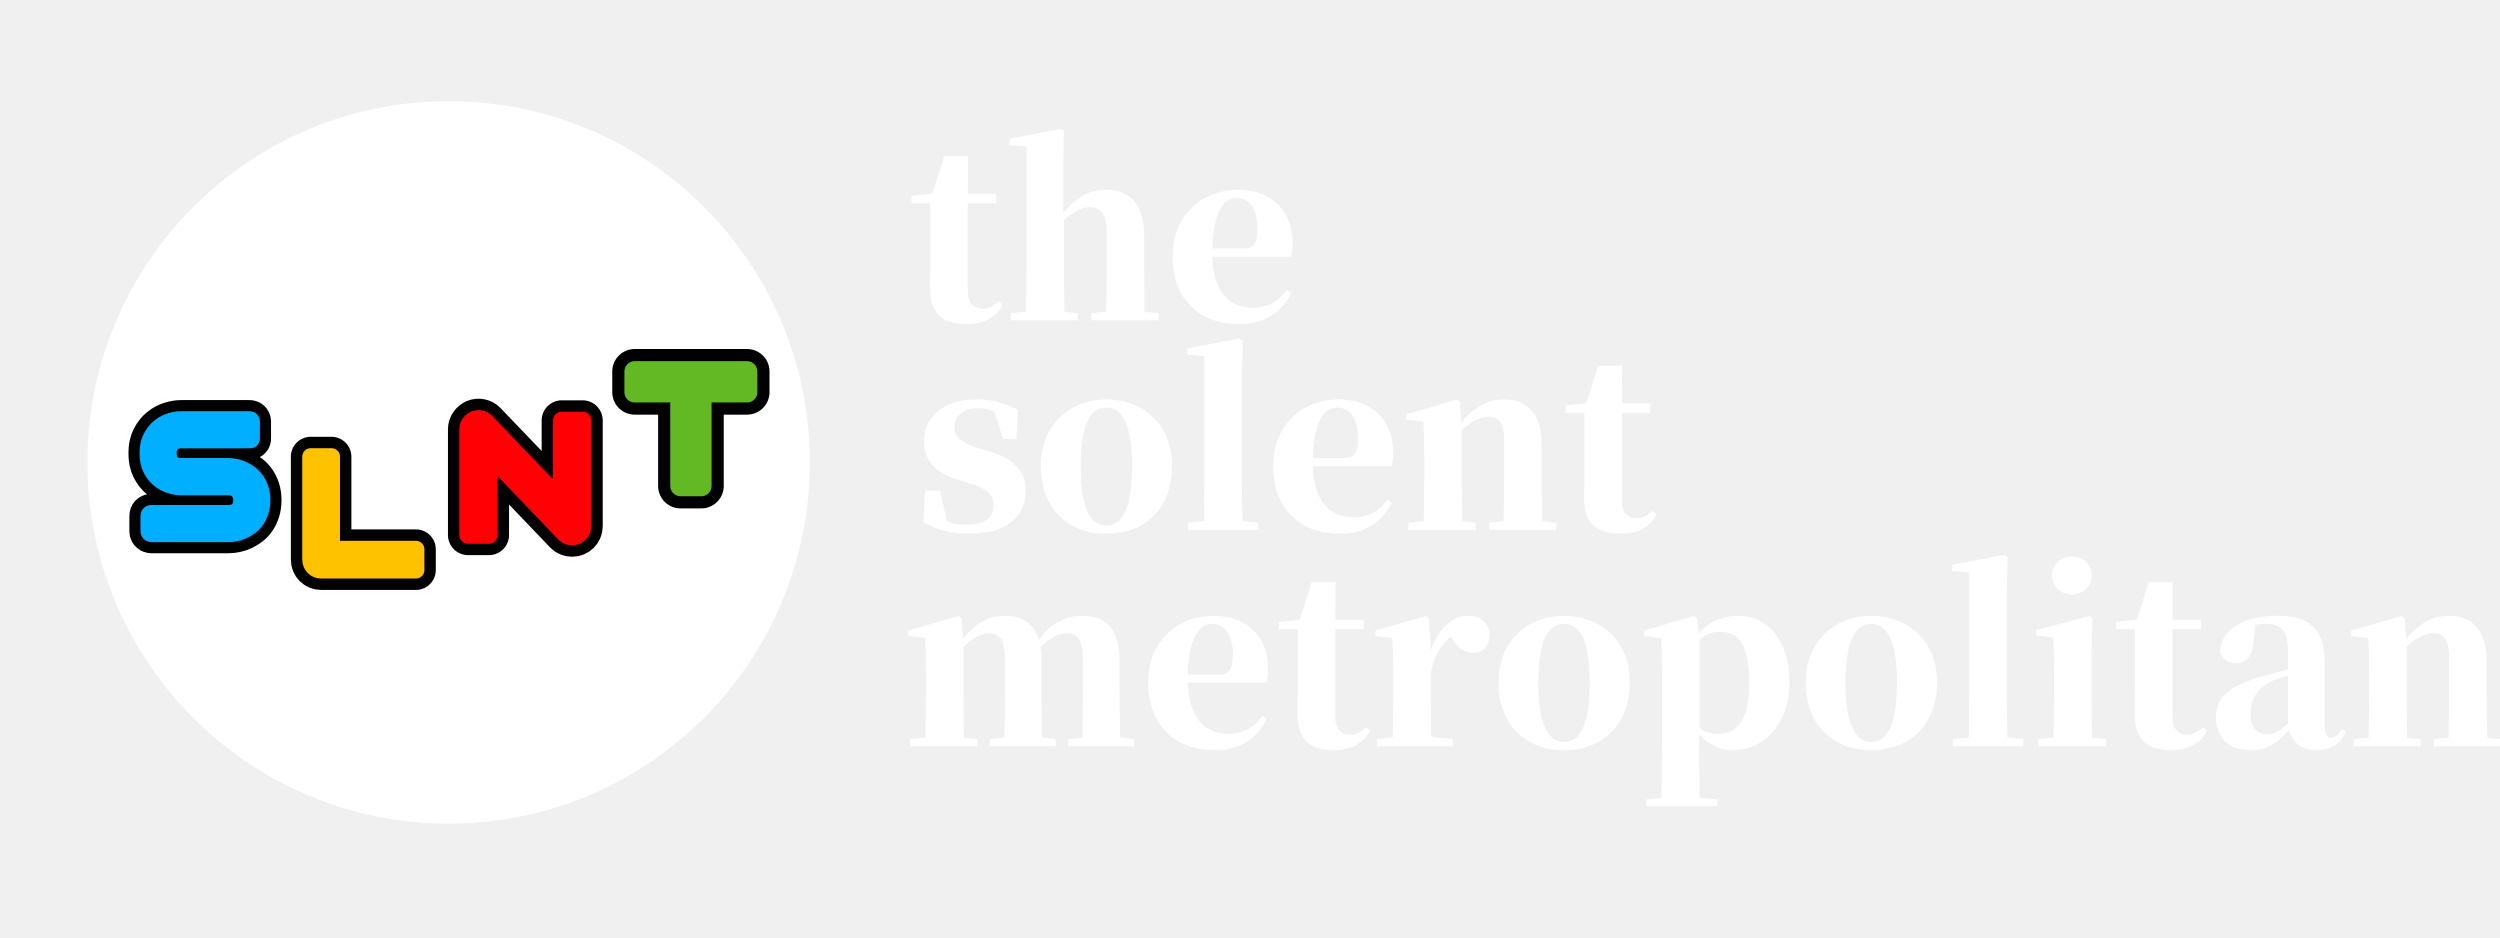
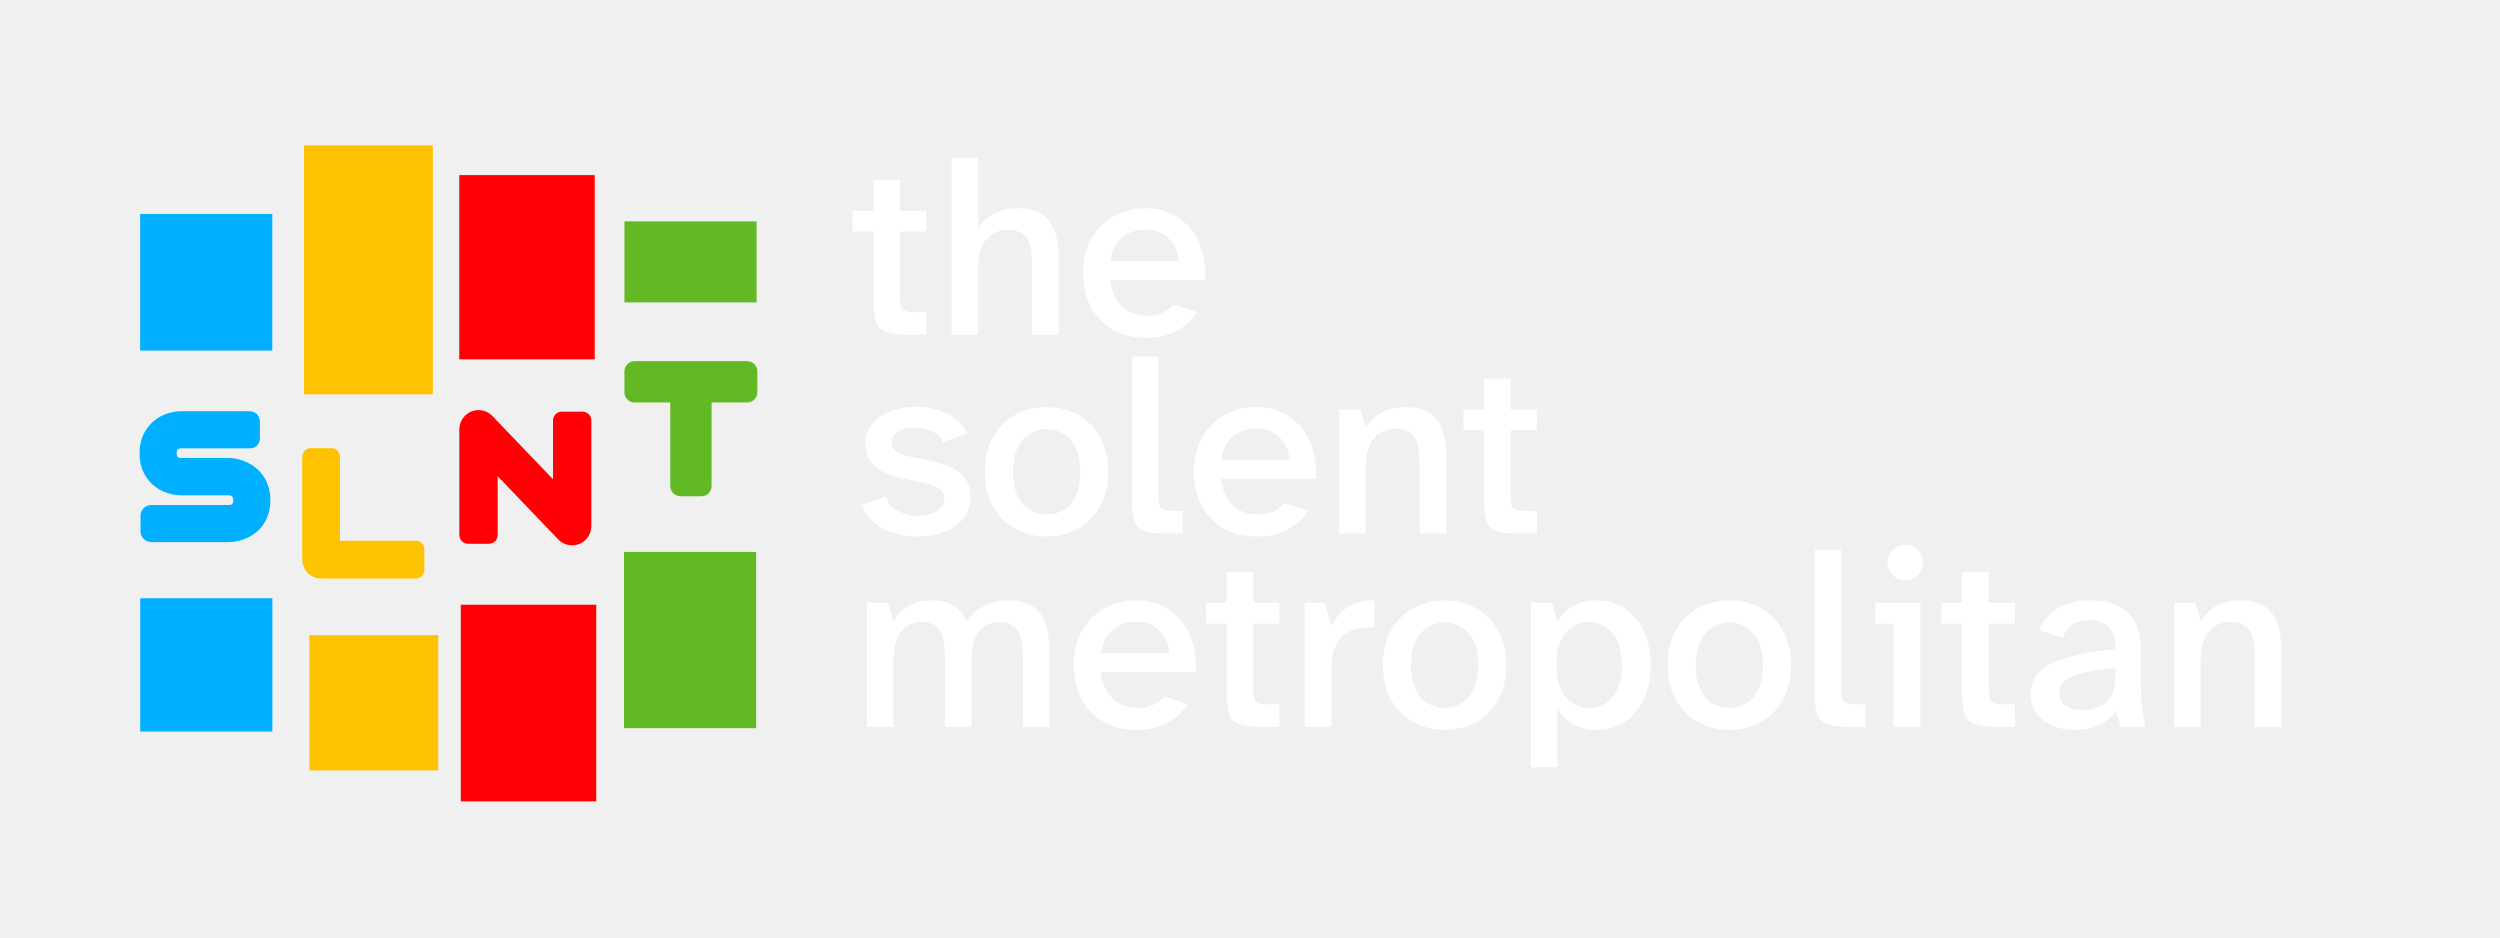
<svg xmlns="http://www.w3.org/2000/svg" width="1920" height="720" viewBox="0 0 1920 720" version="1.1" xml:space="preserve" style="clip-rule:evenodd;fill-rule:evenodd;stroke-linejoin:bevel;stroke-miterlimit:2" id="svg5">
+   <path style="font-weight:500;font-size:192px;font-family:'Atkinson Hyperlegible Next';-inkscape-font-specification:'Atkinson Hyperlegible Next Medium';fill:#ffffff;stroke:#ffffff;stroke-width:0" d="m 696.25,257.085 q -9.792,0 -15.36,-1.92 -5.568,-1.92 -7.872,-7.296 -2.112,-5.376 -2.112,-15.552 v -54.528 h -15.936 v -15.936 h 15.936 v -23.808 h 20.352 v 23.808 h 20.16 v 15.936 h -20.16 v 50.112 q 0,7.68 2.112,9.792 2.112,2.112 8.64,2.112 h 9.408 v 17.28 z m 34.56,0 v -135.936 h 20.352 v 54.528 q 2.496,-4.224 6.528,-7.68 4.224,-3.648 9.984,-5.76 5.952,-2.304 13.824,-2.304 11.712,0 18.624,4.608 6.912,4.608 9.984,13.056 3.072,8.448 3.072,19.968 v 59.52 h -20.544 v -53.952 q 0,-7.104 -1.152,-13.056 -1.152,-6.144 -5.184,-9.792 -3.84,-3.648 -12.48,-3.648 -10.752,0 -16.704,7.68 -5.952,7.488 -5.952,22.08 v 50.688 z m 149.568,2.304 q -15.168,0 -26.112,-6.336 -10.752,-6.528 -16.704,-17.664 -5.76,-11.328 -5.76,-25.92 0,-15.168 6.336,-26.304 6.528,-11.136 17.28,-17.088 10.944,-6.144 24.384,-6.144 11.328,0 20.16,4.416 9.024,4.416 14.976,12.096 5.952,7.68 8.64,17.664 2.688,9.792 1.92,20.928 h -72.96 q 0.96,7.872 3.84,13.248 2.88,5.376 6.72,8.448 4.032,3.072 8.448,4.416 4.608,1.344 8.64,1.344 7.488,0 12.672,-2.304 5.376,-2.496 8.448,-6.336 l 18.048,5.76 q -5.76,9.216 -15.936,14.592 -10.176,5.184 -23.04,5.184 z m -27.648,-58.944 h 52.416 q -0.192,-6.528 -3.456,-11.904 -3.072,-5.568 -8.64,-8.832 -5.568,-3.456 -13.056,-3.456 -5.952,0 -11.904,2.304 -5.76,2.304 -9.984,7.68 -4.032,5.184 -5.376,14.208 z" id="text9" aria-label="the" />
  <defs id="defs5">
    <rect x="4277.595" y="779.19" width="430.675" height="587.043" id="rect6" />
  </defs>
-   <circle style="fill:#ffffff;fill-opacity:1;stroke-width:0.861" id="path7" cx="344.54" cy="355.141" r="277.418" />
-   <g transform="matrix(0.4361668,0,0,0.4361668,53.83236,187.4347)" id="g2">
-     <path d="m 338.225,451.055 c 0,7.219 -0.914,13.711 -2.743,19.476 -1.828,5.766 -4.242,10.852 -7.242,15.258 -3,4.406 -6.515,8.156 -10.547,11.25 -4.031,3.094 -8.203,5.625 -12.515,7.594 -4.313,1.969 -8.696,3.422 -13.149,4.359 -4.453,0.938 -8.648,1.407 -12.586,1.407 H 142.945 c -1.206,0 -2.363,-0.48 -3.216,-1.333 -0.853,-0.853 -1.332,-2.01 -1.332,-3.216 0,-7.07 0,-20.61 0,-27.598 0,-1.171 0.465,-2.294 1.293,-3.123 0.828,-0.828 1.951,-1.293 3.122,-1.293 23.893,0 136.631,0 136.631,0 7.032,0 12.493,-2.062 16.383,-6.187 3.891,-4.125 5.836,-9.657 5.836,-16.594 0,-3.375 -0.515,-6.469 -1.547,-9.281 -1.031,-2.813 -2.508,-5.25 -4.429,-7.313 -1.922,-2.062 -4.266,-3.656 -7.032,-4.781 -2.765,-1.125 -5.836,-1.688 -9.211,-1.688 H 195.35 c -5.907,0 -12.282,-1.054 -19.125,-3.164 -6.844,-2.109 -13.196,-5.508 -19.055,-10.195 -5.859,-4.688 -10.734,-10.828 -14.625,-18.422 -3.891,-7.594 -5.836,-16.875 -5.836,-27.844 0,-10.968 1.945,-20.226 5.836,-27.773 3.891,-7.547 8.766,-13.688 14.625,-18.422 5.859,-4.734 12.211,-8.156 19.055,-10.266 6.843,-2.109 13.218,-3.164 19.125,-3.164 h 120.959 c 1.93,0 3.494,1.564 3.494,3.494 0,7.313 0,24.091 0,30.508 0,1.414 -1.147,2.561 -2.561,2.561 -17.76,0 -121.892,0 -121.892,0 -6.938,0 -12.352,2.109 -16.243,6.328 -3.89,4.219 -5.835,9.797 -5.835,16.734 0,7.032 1.945,12.586 5.835,16.664 3.891,4.079 9.305,6.118 16.243,6.118 h 84.375 c 3.937,0.093 8.109,0.632 12.515,1.617 4.407,0.984 8.789,2.508 13.149,4.57 4.359,2.063 8.508,4.664 12.445,7.805 3.938,3.14 7.43,6.914 10.477,11.32 3.046,4.406 5.461,9.469 7.242,15.188 1.781,5.718 2.672,12.187 2.672,19.406 z" style="fill:#00afff;fill-rule:nonzero;stroke:#000000;stroke-width:68px;stroke-linejoin:round" id="path1-outline" />
-     <path d="m 338.225,451.055 c 0,7.219 -0.914,13.711 -2.743,19.476 -1.828,5.766 -4.242,10.852 -7.242,15.258 -3,4.406 -6.515,8.156 -10.547,11.25 -4.031,3.094 -8.203,5.625 -12.515,7.594 -4.313,1.969 -8.696,3.422 -13.149,4.359 -4.453,0.938 -8.648,1.407 -12.586,1.407 H 142.945 c -1.206,0 -2.363,-0.48 -3.216,-1.333 -0.853,-0.853 -1.332,-2.01 -1.332,-3.216 0,-7.07 0,-20.61 0,-27.598 0,-1.171 0.465,-2.294 1.293,-3.123 0.828,-0.828 1.951,-1.293 3.122,-1.293 23.893,0 136.631,0 136.631,0 7.032,0 12.493,-2.062 16.383,-6.187 3.891,-4.125 5.836,-9.657 5.836,-16.594 0,-3.375 -0.515,-6.469 -1.547,-9.281 -1.031,-2.813 -2.508,-5.25 -4.429,-7.313 -1.922,-2.062 -4.266,-3.656 -7.032,-4.781 -2.765,-1.125 -5.836,-1.688 -9.211,-1.688 H 195.35 c -5.907,0 -12.282,-1.054 -19.125,-3.164 -6.844,-2.109 -13.196,-5.508 -19.055,-10.195 -5.859,-4.688 -10.734,-10.828 -14.625,-18.422 -3.891,-7.594 -5.836,-16.875 -5.836,-27.844 0,-10.968 1.945,-20.226 5.836,-27.773 3.891,-7.547 8.766,-13.688 14.625,-18.422 5.859,-4.734 12.211,-8.156 19.055,-10.266 6.843,-2.109 13.218,-3.164 19.125,-3.164 h 120.959 c 1.93,0 3.494,1.564 3.494,3.494 0,7.313 0,24.091 0,30.508 0,1.414 -1.147,2.561 -2.561,2.561 -17.76,0 -121.892,0 -121.892,0 -6.938,0 -12.352,2.109 -16.243,6.328 -3.89,4.219 -5.835,9.797 -5.835,16.734 0,7.032 1.945,12.586 5.835,16.664 3.891,4.079 9.305,6.118 16.243,6.118 h 84.375 c 3.937,0.093 8.109,0.632 12.515,1.617 4.407,0.984 8.789,2.508 13.149,4.57 4.359,2.063 8.508,4.664 12.445,7.805 3.938,3.14 7.43,6.914 10.477,11.32 3.046,4.406 5.461,9.469 7.242,15.188 1.781,5.718 2.672,12.187 2.672,19.406 z" style="fill:#00afff;fill-rule:nonzero;stroke:#00afff;stroke-width:28.82px" id="path1" />
+   <rect style="clip-rule:evenodd;fill:#62b924;fill-opacity:1;fill-rule:evenodd;stroke:#ffffff;stroke-width:0;stroke-linejoin:bevel;stroke-miterlimit:2" id="rect7-5" width="101.501" height="135.359" x="479.21" y="423.882" />
+   <rect style="clip-rule:evenodd;fill:#ff0004;fill-opacity:1;fill-rule:evenodd;stroke:#ffffff;stroke-width:0;stroke-linejoin:bevel;stroke-miterlimit:2" id="rect5-0" width="104.038" height="151.019" x="353.872" y="464.434" />
+   <rect style="clip-rule:evenodd;fill:#ffc200;fill-opacity:1;fill-rule:evenodd;stroke:#ffffff;stroke-width:0;stroke-linejoin:bevel;stroke-miterlimit:2" id="rect4-9" width="98.963" height="103.858" x="237.609" y="487.833" />
+   <rect style="clip-rule:evenodd;fill:#00afff;fill-opacity:1;fill-rule:evenodd;stroke:#ffffff;stroke-width:0;stroke-linejoin:bevel;stroke-miterlimit:2" id="rect3-3" width="101.501" height="102.371" x="107.682" y="459.458" />
+   <g transform="matrix(0.4361668,0,0,0.4361668,53.83236,187.4347)" id="g2" style="fill:#00afff;fill-opacity:1">
+     <path d="m 338.225,451.055 c 0,7.219 -0.914,13.711 -2.743,19.476 -1.828,5.766 -4.242,10.852 -7.242,15.258 -3,4.406 -6.515,8.156 -10.547,11.25 -4.031,3.094 -8.203,5.625 -12.515,7.594 -4.313,1.969 -8.696,3.422 -13.149,4.359 -4.453,0.938 -8.648,1.407 -12.586,1.407 H 142.945 c -1.206,0 -2.363,-0.48 -3.216,-1.333 -0.853,-0.853 -1.332,-2.01 -1.332,-3.216 0,-7.07 0,-20.61 0,-27.598 0,-1.171 0.465,-2.294 1.293,-3.123 0.828,-0.828 1.951,-1.293 3.122,-1.293 23.893,0 136.631,0 136.631,0 7.032,0 12.493,-2.062 16.383,-6.187 3.891,-4.125 5.836,-9.657 5.836,-16.594 0,-3.375 -0.515,-6.469 -1.547,-9.281 -1.031,-2.813 -2.508,-5.25 -4.429,-7.313 -1.922,-2.062 -4.266,-3.656 -7.032,-4.781 -2.765,-1.125 -5.836,-1.688 -9.211,-1.688 H 195.35 c -5.907,0 -12.282,-1.054 -19.125,-3.164 -6.844,-2.109 -13.196,-5.508 -19.055,-10.195 -5.859,-4.688 -10.734,-10.828 -14.625,-18.422 -3.891,-7.594 -5.836,-16.875 -5.836,-27.844 0,-10.968 1.945,-20.226 5.836,-27.773 3.891,-7.547 8.766,-13.688 14.625,-18.422 5.859,-4.734 12.211,-8.156 19.055,-10.266 6.843,-2.109 13.218,-3.164 19.125,-3.164 h 120.959 c 1.93,0 3.494,1.564 3.494,3.494 0,7.313 0,24.091 0,30.508 0,1.414 -1.147,2.561 -2.561,2.561 -17.76,0 -121.892,0 -121.892,0 -6.938,0 -12.352,2.109 -16.243,6.328 -3.89,4.219 -5.835,9.797 -5.835,16.734 0,7.032 1.945,12.586 5.835,16.664 3.891,4.079 9.305,6.118 16.243,6.118 h 84.375 c 3.937,0.093 8.109,0.632 12.515,1.617 4.407,0.984 8.789,2.508 13.149,4.57 4.359,2.063 8.508,4.664 12.445,7.805 3.938,3.14 7.43,6.914 10.477,11.32 3.046,4.406 5.461,9.469 7.242,15.188 1.781,5.718 2.672,12.187 2.672,19.406 z" style="fill:#00afff;fill-rule:nonzero;stroke:#00afff;stroke-width:28.82px;fill-opacity:1" id="path1" />
  </g>
  <g transform="matrix(0.4361668,0,0,0.4361668,97.30572,136.8428)" id="g3">
-     <path d="M 509.247,689.999 H 342.466 c -2.625,0 -5.062,-0.468 -7.312,-1.406 -2.25,-0.937 -4.196,-2.226 -5.836,-3.867 -1.641,-1.641 -2.93,-3.586 -3.867,-5.836 -0.938,-2.25 -1.407,-4.687 -1.407,-7.312 V 490.343 h 36.563 v 163.094 h 148.64 z" style="fill:#ffc200;fill-rule:nonzero;stroke:#000000;stroke-width:70px;stroke-linejoin:round" id="path2-outline" />
    <path d="M 509.247,689.999 H 342.466 c -2.625,0 -5.062,-0.468 -7.312,-1.406 -2.25,-0.937 -4.196,-2.226 -5.836,-3.867 -1.641,-1.641 -2.93,-3.586 -3.867,-5.836 -0.938,-2.25 -1.407,-4.687 -1.407,-7.312 V 490.343 h 36.563 v 163.094 h 148.64 z" style="fill:#ffc200;fill-rule:nonzero;stroke:#ffc200;stroke-width:29.88px;stroke-linejoin:round" id="path2" />
  </g>
-   <g transform="matrix(0.4361668,0,0,0.4361668,72.11333,63.40283)" id="g4">
-     <path d="m 860.441,781.028 c 0,2.625 -0.492,5.063 -1.477,7.313 -0.984,2.25 -2.297,4.195 -3.937,5.836 -1.641,1.64 -3.586,2.929 -5.836,3.867 -2.25,0.937 -4.641,1.406 -7.172,1.406 -2.25,0 -4.524,-0.422 -6.82,-1.266 -2.297,-0.843 -4.336,-2.203 -6.118,-4.078 L 695.488,654.606 V 796.637 H 658.925 V 610.591 c 0,-3.75 1.055,-7.149 3.164,-10.196 2.11,-3.047 4.805,-5.32 8.086,-6.82 3.469,-1.406 7.031,-1.758 10.688,-1.055 3.656,0.703 6.796,2.414 9.421,5.133 L 823.878,737.012 V 594.981 h 36.563 z" style="fill:#ff0004;fill-rule:nonzero;stroke:#000000;stroke-width:71px;stroke-linejoin:round" id="path3-outline" />
-     <path d="m 860.441,781.028 c 0,2.625 -0.492,5.063 -1.477,7.313 -0.984,2.25 -2.297,4.195 -3.937,5.836 -1.641,1.64 -3.586,2.929 -5.836,3.867 -2.25,0.937 -4.641,1.406 -7.172,1.406 -2.25,0 -4.524,-0.422 -6.82,-1.266 -2.297,-0.843 -4.336,-2.203 -6.118,-4.078 L 695.488,654.606 V 796.637 H 658.925 V 610.591 c 0,-3.75 1.055,-7.149 3.164,-10.196 2.11,-3.047 4.805,-5.32 8.086,-6.82 3.469,-1.406 7.031,-1.758 10.688,-1.055 3.656,0.703 6.796,2.414 9.421,5.133 L 823.878,737.012 V 594.981 h 36.563 z" style="fill:#ff0004;fill-rule:nonzero;stroke:#ff0004;stroke-width:30.94px;stroke-linejoin:round" id="path3" />
+   <g transform="matrix(0.4361668,0,0,0.4361668,72.11333,63.40283)" id="g4" style="fill:#ff0004;fill-opacity:1">
+     <path d="m 860.441,781.028 c 0,2.625 -0.492,5.063 -1.477,7.313 -0.984,2.25 -2.297,4.195 -3.937,5.836 -1.641,1.64 -3.586,2.929 -5.836,3.867 -2.25,0.937 -4.641,1.406 -7.172,1.406 -2.25,0 -4.524,-0.422 -6.82,-1.266 -2.297,-0.843 -4.336,-2.203 -6.118,-4.078 L 695.488,654.606 V 796.637 H 658.925 V 610.591 c 0,-3.75 1.055,-7.149 3.164,-10.196 2.11,-3.047 4.805,-5.32 8.086,-6.82 3.469,-1.406 7.031,-1.758 10.688,-1.055 3.656,0.703 6.796,2.414 9.421,5.133 L 823.878,737.012 V 594.981 h 36.563 z" style="fill:#ff0004;fill-rule:nonzero;stroke:#ff0004;stroke-width:30.94px;stroke-linejoin:round;fill-opacity:1" id="path3" />
  </g>
-   <rect style="fill:#ffffff;fill-opacity:0;stroke-width:0.869" id="rect2" width="4537.325" height="1197.939" x="1171.436" y="-30.503" />
  <g transform="matrix(0.4361668,0,0,0.4361668,277.0328,314.6179)" id="g5">
-     <path d="M 680.283,-30.734 H 599.704 V 134.359 H 563.142 V -30.734 h -80.719 v -36.563 h 197.86 z" style="fill:#62b924;fill-rule:nonzero;stroke:#000000;stroke-width:79px;stroke-linejoin:round" id="path4-outline" />
    <path d="M 680.283,-30.734 H 599.704 V 134.359 H 563.142 V -30.734 h -80.719 v -36.563 h 197.86 z" style="fill:#62b924;fill-rule:nonzero;stroke:#62b924;stroke-width:36.24px;stroke-linejoin:round" id="path4" />
  </g>
-   <g id="text13-paths" style="fill:#ffffff">
-     <path d="M250 -17C327 -17 377 12 407 66L391 82C364 60 347 50 322 50C282 50 257 73 257 127V505H380V546H257L258 708H155L103 546L14 537V505H95V249C95 208 94 179 94 139C94 29 148 -17 250 -17Z" transform="translate(697.553,245.94) scale(0.177939,-0.177939)" id="path5" />
-     <path d="M446 0H674V31L614 36L612 238V368C612 504 547 563 449 563C375 563 322 533 263 463V656L266 817L253 826L31 783V756L104 750V238L102 37L36 31V0H325V31L268 36C267 95 266 182 266 238V433C306 469 345 488 377 488C421 488 450 460 450 383V238C450 180 449 95 448 37L384 31V0Z" transform="translate(769.7963,245.94) scale(0.177939,-0.177939)" id="path6" />
-     <path d="M323 -17C427 -17 505 31 547 118L528 131C495 84 451 54 380 54C283 54 211 119 206 274H546C551 293 553 310 553 335C553 462 472 563 317 563C170 563 35 461 35 275C35 88 154 -17 323 -17ZM206 310C210 466 255 528 310 528C364 528 401 484 401 395C401 333 387 310 341 310Z" transform="translate(894.3536,245.94) scale(0.177939,-0.177939)" id="path8" />
-   </g>
-   <g id="text14-paths" style="fill:#ffffff">
-     <path d="M238 -17C390 -17 482 51 482 168C482 250 436 305 331 337L272 355C194 378 174 408 174 444C174 494 214 525 276 525C305 525 326 520 347 510L385 392H442L449 518C390 547 339 563 272 563C125 563 43 487 43 382C43 297 96 245 186 218L244 199C324 176 343 146 343 104C343 49 301 22 225 22C193 22 168 27 142 37L112 169H48L40 33C99 0 160 -17 238 -17Z" transform="translate(701.9745,406.9199) scale(0.177939,-0.177939)" id="path9" />
-     <path d="M318 -17C489 -17 602 97 602 276C602 455 476 563 318 563C161 563 35 453 35 276C35 100 146 -17 318 -17ZM318 18C247 18 207 100 207 274C207 449 247 528 318 528C390 528 429 449 429 274C429 100 390 18 318 18Z" transform="translate(793.0793,406.9199) scale(0.177939,-0.177939)" id="path10" />
-     <path d="M101 0H337V31L269 37C267 102 266 173 266 238V656L270 817L255 826L31 783V756L104 750V238L102 37L33 31V0Z" transform="translate(906.4264,406.9199) scale(0.177939,-0.177939)" id="path11" />
-     <path d="M323 -17C427 -17 505 31 547 118L528 131C495 84 451 54 380 54C283 54 211 119 206 274H546C551 293 553 310 553 335C553 462 472 563 317 563C170 563 35 461 35 275C35 88 154 -17 323 -17ZM206 310C210 466 255 528 310 528C364 528 401 484 401 395C401 333 387 310 341 310Z" transform="translate(971.5521,406.9199) scale(0.177939,-0.177939)" id="path12" />
-     <path d="M443 0H671V31L611 36C609 94 608 179 608 238V370C608 501 543 563 448 563C382 563 327 540 261 464L255 553L242 562L24 499V475L97 467C100 419 101 386 101 321V238C101 182 100 96 99 37L33 31V0H323V31L265 36L263 238V431C306 469 347 488 377 488C424 488 446 460 446 383V238L444 37L381 31V0Z" transform="translate(1075.824,406.9199) scale(0.177939,-0.177939)" id="path13" />
-     <path d="M250 -17C327 -17 377 12 407 66L391 82C364 60 347 50 322 50C282 50 257 73 257 127V505H380V546H257L258 708H155L103 546L14 537V505H95V249C95 208 94 179 94 139C94 29 148 -17 250 -17Z" transform="translate(1199.848,406.9199) scale(0.177939,-0.177939)" id="path14" />
-   </g>
-   <g id="text15-paths" style="fill:#ffffff">
-     <path d="M775 0H999V31L939 37L937 238V364C937 500 886 563 774 563C703 563 643 533 588 460C567 529 517 563 442 563C369 563 312 527 261 465L255 553L242 562L24 499V476L97 468C101 419 101 387 101 322V238C101 182 100 96 99 37L33 31V0H323V31L265 36L263 238V429C299 464 337 487 373 487C421 487 442 455 442 373V238C442 180 441 95 440 37L376 31V0H661V31L603 37C601 94 600 179 600 238V370C600 391 599 410 596 428C634 466 671 487 708 487C756 487 778 461 778 373V238L776 37L716 31V0Z" transform="translate(693.132,573.1083) scale(0.177939,-0.177939)" id="path15" />
-     <path d="M323 -17C427 -17 505 31 547 118L528 131C495 84 451 54 380 54C283 54 211 119 206 274H546C551 293 553 310 553 335C553 462 472 563 317 563C170 563 35 461 35 275C35 88 154 -17 323 -17ZM206 310C210 466 255 528 310 528C364 528 401 484 401 395C401 333 387 310 341 310Z" transform="translate(875.5194,573.1083) scale(0.177939,-0.177939)" id="path16" />
-     <path d="M250 -17C327 -17 377 12 407 66L391 82C364 60 347 50 322 50C282 50 257 73 257 127V505H380V546H257L258 708H155L103 546L14 537V505H95V249C95 208 94 179 94 139C94 29 148 -17 250 -17Z" transform="translate(979.7917,573.1083) scale(0.177939,-0.177939)" id="path17" />
-     <path d="M263 321C282 395 307 439 349 472L356 463C382 426 406 403 444 403C494 403 516 438 518 484C508 544 469 563 421 563C362 563 294 511 263 411L255 553L242 562L24 499V475L97 467C100 419 101 387 101 321V238C101 182 100 96 99 38L32 31V0H358V31L265 40L263 238Z" transform="translate(1052.035,573.1083) scale(0.177939,-0.177939)" id="path18" />
-     <path d="M318 -17C489 -17 602 97 602 276C602 455 476 563 318 563C161 563 35 453 35 276C35 100 146 -17 318 -17ZM318 18C247 18 207 100 207 274C207 449 247 528 318 528C390 528 429 449 429 274C429 100 390 18 318 18Z" transform="translate(1144.563,573.1083) scale(0.177939,-0.177939)" id="path19" />
-     <path d="M410 -17C543 -17 654 94 654 276C654 461 557 563 434 563C368 563 309 540 263 488L255 552L242 562L27 499V475L101 467C103 419 104 385 104 320V-7L102 -223L35 -230V-259H343V-230L266 -221L264 -6V53C305 5 354 -17 410 -17ZM266 458C299 488 325 494 355 494C434 494 480 438 480 275C480 108 427 54 349 54C316 54 291 59 266 79Z" transform="translate(1257.91,573.1083) scale(0.177939,-0.177939)" id="path20" />
-     <path d="M318 -17C489 -17 602 97 602 276C602 455 476 563 318 563C161 563 35 453 35 276C35 100 146 -17 318 -17ZM318 18C247 18 207 100 207 274C207 449 247 528 318 528C390 528 429 449 429 274C429 100 390 18 318 18Z" transform="translate(1380.51,573.1083) scale(0.177939,-0.177939)" id="path21" />
-     <path d="M101 0H337V31L269 37C267 102 266 173 266 238V656L270 817L255 826L31 783V756L104 750V238L102 37L33 31V0Z" transform="translate(1493.857,573.1083) scale(0.177939,-0.177939)" id="path22" />
-     <path d="M181 655C229 655 267 689 267 738C267 784 229 819 181 819C134 819 95 784 95 738C95 689 134 655 181 655ZM101 0H329V31L268 37C267 95 266 182 266 238V392L270 553L257 562L27 502V478L101 470C103 423 104 384 104 318V238L102 37L37 31V0Z" transform="translate(1558.983,573.1083) scale(0.177939,-0.177939)" id="path23" />
-     <path d="M250 -17C327 -17 377 12 407 66L391 82C364 60 347 50 322 50C282 50 257 73 257 127V505H380V546H257L258 708H155L103 546L14 537V505H95V249C95 208 94 179 94 139C94 29 148 -17 250 -17Z" transform="translate(1622.685,573.1083) scale(0.177939,-0.177939)" id="path24" />
-     <path d="M471 -16C536 -16 574 7 600 62L582 75C563 45 552 37 537 37C518 37 508 50 508 88V357C508 502 449 563 307 563C152 563 65 503 56 410C65 376 90 358 126 358C164 358 198 384 201 453L208 524C223 527 236 528 250 528C326 528 350 497 350 393V332L253 306C90 261 39 210 39 119C39 35 99 -17 185 -17C265 -17 303 14 354 70C369 17 406 -16 471 -16ZM350 99C309 60 284 51 263 51C218 51 188 80 188 140C188 213 227 259 292 287C306 292 327 298 350 305Z" transform="translate(1694.929,573.1083) scale(0.177939,-0.177939)" id="path25" />
-     <path d="M443 0H671V31L611 36C609 94 608 179 608 238V370C608 501 543 563 448 563C382 563 327 540 261 464L255 553L242 562L24 499V475L97 467C100 419 101 386 101 321V238C101 182 100 96 99 37L33 31V0H323V31L265 36L263 238V431C306 469 347 488 377 488C424 488 446 460 446 383V238L444 37L381 31V0Z" transform="translate(1801.514,573.1083) scale(0.177939,-0.177939)" id="path26" />
-   </g>
+   <rect style="fill:#00afff;fill-opacity:1;stroke:#ffffff;stroke-width:0" id="rect3" width="101.501" height="104.909" x="107.627" y="164.323" />
+   <rect style="fill:#ffc200;fill-opacity:1;stroke:#ffffff;stroke-width:0" id="rect4" width="98.963" height="191.184" x="233.451" y="111.651" />
+   <rect style="fill:#ff0004;fill-opacity:1;stroke:#ffffff;stroke-width:0" id="rect5" width="104.038" height="141.485" x="352.715" y="134.488" />
+   <rect style="fill:#62b924;fill-opacity:1;stroke:#ffffff;stroke-width:0" id="rect7" width="101.501" height="62.206" x="479.59" y="170.014" />
+   <path style="font-weight:500;font-size:192px;font-family:'Atkinson Hyperlegible Next';-inkscape-font-specification:'Atkinson Hyperlegible Next Medium';fill:#ffffff;stroke:#ffffff;stroke-width:0" d="m 704.205,412.075 q -9.216,0 -17.856,-2.688 -8.448,-2.688 -14.976,-7.872 -6.336,-5.376 -9.6,-13.44 l 18.624,-6.72 q 1.92,7.104 9.024,10.944 7.104,3.84 14.976,3.84 8.64,0 14.784,-3.456 6.144,-3.648 6.144,-9.6 0,-5.184 -4.416,-8.064 -4.416,-2.88 -14.208,-4.8 l -12.864,-2.688 q -8.448,-1.728 -15.168,-4.992 -6.528,-3.264 -10.368,-8.64 -3.648,-5.376 -3.648,-13.44 0,-8.832 5.376,-15.168 5.376,-6.336 14.208,-9.6 9.024,-3.264 19.392,-3.264 12.48,0 23.232,4.992 10.752,4.8 15.552,15.552 l -18.24,6.72 q -2.496,-5.568 -8.448,-8.448 -5.76,-2.88 -13.056,-2.88 -8.064,0 -13.056,3.072 -4.992,3.072 -4.992,8.256 0,4.608 3.456,7.104 3.648,2.304 11.328,4.032 l 13.056,2.688 q 10.368,2.112 17.664,5.376 7.488,3.264 11.328,8.832 3.84,5.376 3.84,14.208 0,9.408 -5.568,16.32 -5.568,6.72 -14.784,10.368 -9.216,3.456 -20.736,3.456 z m 99.648,0 q -8.832,0 -17.28,-2.88 -8.448,-2.88 -15.168,-9.024 -6.72,-6.144 -10.944,-15.552 -4.032,-9.408 -4.032,-22.272 0,-12.864 4.032,-22.272 4.224,-9.408 10.944,-15.552 6.72,-6.144 15.168,-9.024 8.448,-2.88 17.28,-2.88 8.832,0 17.088,2.88 8.448,2.88 15.168,9.024 6.72,6.144 10.752,15.552 4.224,9.408 4.224,22.272 0,12.864 -4.224,22.272 -4.032,9.408 -10.752,15.552 -6.72,6.144 -15.168,9.024 -8.256,2.88 -17.088,2.88 z m 0,-16.896 q 6.72,0 12.48,-3.264 5.952,-3.456 9.6,-10.752 3.648,-7.296 3.648,-18.816 0,-11.52 -3.648,-18.624 -3.648,-7.296 -9.6,-10.752 -5.76,-3.456 -12.48,-3.456 -6.72,0 -12.672,3.456 -5.952,3.456 -9.6,10.752 -3.648,7.104 -3.648,18.624 0,11.52 3.648,18.816 3.648,7.296 9.6,10.752 5.952,3.264 12.672,3.264 z m 91.2,14.592 q -9.792,0 -15.552,-1.92 -5.568,-1.92 -7.872,-7.104 -2.304,-5.376 -2.304,-14.976 v -111.936 h 20.352 v 108.096 q 0,6.336 2.112,8.448 2.112,2.112 9.408,2.112 h 7.104 v 17.28 z m 70.464,2.304 q -15.168,0 -26.112,-6.336 -10.752,-6.528 -16.704,-17.664 -5.76,-11.328 -5.76,-25.92 0,-15.168 6.336,-26.304 6.528,-11.136 17.28,-17.088 10.944,-6.144 24.384,-6.144 11.328,0 20.16,4.416 9.024,4.416 14.976,12.096 5.952,7.68 8.64,17.664 2.688,9.792 1.92,20.928 h -72.96 q 0.96,7.872 3.84,13.248 2.88,5.376 6.72,8.448 4.032,3.072 8.448,4.416 4.608,1.344 8.64,1.344 7.488,0 12.672,-2.304 5.376,-2.496 8.448,-6.336 l 18.048,5.76 q -5.76,9.216 -15.936,14.592 -10.176,5.184 -23.04,5.184 z m -27.648,-58.944 h 52.416 q -0.192,-6.528 -3.456,-11.904 -3.072,-5.568 -8.64,-8.832 -5.568,-3.456 -13.056,-3.456 -5.952,0 -11.904,2.304 -5.76,2.304 -9.984,7.68 -4.032,5.184 -5.376,14.208 z m 90.624,56.64 v -95.232 h 16.32 l 4.032,13.824 q 2.496,-4.224 6.528,-7.68 4.224,-3.648 9.984,-5.76 5.952,-2.304 13.824,-2.304 11.712,0 18.624,4.608 6.912,4.608 9.984,13.056 3.072,8.448 3.072,19.968 v 59.52 h -20.544 v -53.952 q 0,-7.104 -1.152,-13.056 -1.152,-6.144 -5.184,-9.792 -3.84,-3.648 -12.48,-3.648 -10.752,0 -16.704,7.68 -5.952,7.488 -5.952,22.08 v 50.688 z m 136.704,0 q -9.792,0 -15.36,-1.92 -5.568,-1.92 -7.872,-7.296 -2.112,-5.376 -2.112,-15.552 v -54.528 h -15.936 v -15.936 h 15.936 v -23.808 h 20.352 v 23.808 h 20.16 v 15.936 h -20.16 v 50.112 q 0,7.68 2.112,9.792 2.112,2.112 8.64,2.112 h 9.408 v 17.28 z" id="text1" aria-label="solent" />
+   <path style="font-weight:500;font-size:192px;font-family:'Atkinson Hyperlegible Next';-inkscape-font-specification:'Atkinson Hyperlegible Next Medium';fill:#ffffff;stroke:#ffffff;stroke-width:0" d="m 665.841,558.229 v -95.232 h 16.32 l 4.032,13.824 q 2.496,-4.224 6.336,-7.68 4.032,-3.648 9.6,-5.76 5.568,-2.304 12.672,-2.304 11.136,0 17.856,4.416 6.72,4.224 9.984,12.096 5.568,-8.64 13.824,-12.48 8.448,-4.032 18.432,-4.032 11.52,0 18.24,4.608 6.72,4.608 9.792,13.056 3.072,8.448 3.072,19.968 v 59.52 h -20.352 v -53.952 q 0,-7.104 -1.344,-13.056 -1.152,-6.144 -5.184,-9.792 -3.84,-3.648 -12.096,-3.648 -9.792,0 -15.36,7.488 -5.568,7.296 -5.568,21.696 v 51.264 h -20.352 v -53.952 q 0,-7.104 -1.344,-13.056 -1.152,-6.144 -4.992,-9.792 -3.84,-3.648 -12.096,-3.648 -6.528,0 -11.328,3.456 -4.8,3.264 -7.296,9.984 -2.496,6.528 -2.496,15.936 v 51.072 z m 207.36,2.304 q -15.168,0 -26.112,-6.336 -10.752,-6.528 -16.704,-17.664 -5.76,-11.328 -5.76,-25.92 0,-15.168 6.336,-26.304 6.528,-11.136 17.28,-17.088 10.944,-6.144 24.384,-6.144 11.328,0 20.16,4.416 9.024,4.416 14.976,12.096 5.952,7.68 8.64,17.664 2.688,9.792 1.92,20.928 h -72.96 q 0.96,7.872 3.84,13.248 2.88,5.376 6.72,8.448 4.032,3.072 8.448,4.416 4.608,1.344 8.64,1.344 7.488,0 12.672,-2.304 5.376,-2.496 8.448,-6.336 l 18.048,5.76 q -5.76,9.216 -15.936,14.592 -10.176,5.184 -23.04,5.184 z m -27.648,-58.944 h 52.416 q -0.192,-6.528 -3.456,-11.904 -3.072,-5.568 -8.64,-8.832 -5.568,-3.456 -13.056,-3.456 -5.952,0 -11.904,2.304 -5.76,2.304 -9.984,7.68 -4.032,5.184 -5.376,14.208 z m 121.92,56.64 q -9.792,0 -15.36,-1.92 -5.568,-1.92 -7.872,-7.296 -2.112,-5.376 -2.112,-15.552 v -54.528 h -15.936 v -15.936 h 15.936 v -23.808 h 20.352 v 23.808 h 20.16 v 15.936 h -20.16 v 50.112 q 0,7.68 2.112,9.792 2.112,2.112 8.64,2.112 h 9.408 v 17.28 z m 34.56,0 v -95.232 h 15.36 l 5.184,17.664 q 3.264,-6.528 7.872,-10.752 4.8,-4.416 11.136,-6.72 6.336,-2.304 14.016,-2.112 v 20.736 q -12.096,-0.384 -19.392,3.264 -7.296,3.648 -10.56,11.136 -3.264,7.488 -3.264,18.816 v 43.2 z m 107.52,2.304 q -8.832,0 -17.28,-2.88 -8.448,-2.88 -15.168,-9.024 -6.72,-6.144 -10.944,-15.552 -4.032,-9.408 -4.032,-22.272 0,-12.864 4.032,-22.272 4.224,-9.408 10.944,-15.552 6.72,-6.144 15.168,-9.024 8.448,-2.88 17.28,-2.88 8.832,0 17.088,2.88 8.448,2.88 15.168,9.024 6.72,6.144 10.752,15.552 4.224,9.408 4.224,22.272 0,12.864 -4.224,22.272 -4.032,9.408 -10.752,15.552 -6.72,6.144 -15.168,9.024 -8.256,2.88 -17.088,2.88 z m 0,-16.896 q 6.72,0 12.48,-3.264 5.952,-3.456 9.6,-10.752 3.648,-7.296 3.648,-18.816 0,-11.52 -3.648,-18.624 -3.648,-7.296 -9.6,-10.752 -5.76,-3.456 -12.48,-3.456 -6.72,0 -12.672,3.456 -5.952,3.456 -9.6,10.752 -3.648,7.104 -3.648,18.624 0,11.52 3.648,18.816 3.648,7.296 9.6,10.752 5.952,3.264 12.672,3.264 z m 66.24,45.696 v -126.336 h 16.128 l 4.224,14.4 q 2.88,-5.184 7.488,-8.832 4.608,-3.648 10.368,-5.568 5.76,-1.92 12.48,-1.92 11.328,0 20.736,5.952 9.408,5.952 14.976,17.088 5.568,11.136 5.568,26.688 0,15.552 -5.568,26.88 -5.568,11.136 -14.976,17.088 -9.408,5.76 -20.736,5.76 -6.72,0 -12.48,-1.92 -5.76,-1.92 -10.368,-5.568 -4.608,-3.84 -7.488,-9.024 v 45.312 z m 44.736,-45.504 q 11.136,0 18.048,-8.64 7.104,-8.64 7.104,-24.384 0,-15.744 -7.104,-24.384 -6.912,-8.64 -18.048,-8.64 -11.136,0 -18.24,8.256 -6.912,8.256 -6.912,24.576 0,16.128 6.912,24.768 7.104,8.448 18.24,8.448 z m 107.712,16.704 q -8.832,0 -17.28,-2.88 -8.448,-2.88 -15.168,-9.024 -6.72,-6.144 -10.944,-15.552 -4.032,-9.408 -4.032,-22.272 0,-12.864 4.032,-22.272 4.224,-9.408 10.944,-15.552 6.72,-6.144 15.168,-9.024 8.448,-2.88 17.28,-2.88 8.832,0 17.088,2.88 8.448,2.88 15.168,9.024 6.72,6.144 10.752,15.552 4.224,9.408 4.224,22.272 0,12.864 -4.224,22.272 -4.032,9.408 -10.752,15.552 -6.72,6.144 -15.168,9.024 -8.256,2.88 -17.088,2.88 z m 0,-16.896 q 6.72,0 12.48,-3.264 5.952,-3.456 9.6,-10.752 3.648,-7.296 3.648,-18.816 0,-11.52 -3.648,-18.624 -3.648,-7.296 -9.6,-10.752 -5.76,-3.456 -12.48,-3.456 -6.72,0 -12.672,3.456 -5.952,3.456 -9.6,10.752 -3.648,7.104 -3.648,18.624 0,11.52 3.648,18.816 3.648,7.296 9.6,10.752 5.952,3.264 12.672,3.264 z m 91.2,14.592 q -9.792,0 -15.552,-1.92 -5.568,-1.92 -7.872,-7.104 -2.304,-5.376 -2.304,-14.976 v -111.936 h 20.352 v 108.096 q 0,6.336 2.112,8.448 2.112,2.112 9.408,2.112 h 7.104 v 17.28 z m 34.944,0 v -79.296 h -14.208 v -15.936 h 34.752 v 95.232 z m 8.832,-112.512 q -5.568,0 -9.6,-4.032 -4.032,-4.032 -4.032,-9.6 0,-5.76 4.032,-9.6 4.032,-4.032 9.6,-4.032 5.76,0 9.6,4.032 4.032,3.84 4.032,9.6 0,5.568 -4.032,9.6 -3.84,4.032 -9.6,4.032 z m 69.12,112.512 q -9.792,0 -15.36,-1.92 -5.568,-1.92 -7.872,-7.296 -2.112,-5.376 -2.112,-15.552 v -54.528 h -15.936 v -15.936 h 15.936 v -23.808 h 20.352 v 23.808 h 20.16 v 15.936 h -20.16 v 50.112 q 0,7.68 2.112,9.792 2.112,2.112 8.64,2.112 h 9.408 v 17.28 z m 60.48,2.304 q -9.024,0 -16.704,-3.264 -7.488,-3.264 -12.096,-9.408 -4.416,-6.144 -4.416,-14.784 0,-11.328 7.872,-18.24 8.064,-6.912 22.656,-10.56 14.592,-3.84 34.56,-5.568 v -2.304 q 0,-9.408 -4.992,-14.784 -4.992,-5.376 -15.168,-5.376 -7.872,0 -13.248,3.648 -5.184,3.456 -6.72,9.984 l -18.432,-5.952 q 4.032,-10.56 14.208,-16.704 10.368,-6.144 24.192,-6.144 20.16,0 29.76,9.408 9.792,9.216 9.792,29.568 v 21.888 q 0,7.296 0.384,14.016 0.576,6.528 1.344,12.288 0.96,5.568 1.728,9.984 h -18.816 l -3.648,-12.48 q -4.608,7.104 -12.672,10.944 -7.872,3.84 -19.584,3.84 z m 5.952,-15.168 q 7.104,0 13.056,-2.496 5.952,-2.496 9.408,-8.064 3.456,-5.76 3.456,-15.744 v -6.144 q -20.544,1.728 -31.872,5.952 -11.328,4.224 -11.328,13.248 0,5.952 4.608,9.6 4.8,3.648 12.672,3.648 z m 71.04,12.864 v -95.232 h 16.32 l 4.032,13.824 q 2.496,-4.224 6.528,-7.68 4.224,-3.648 9.984,-5.76 5.952,-2.304 13.824,-2.304 11.712,0 18.624,4.608 6.912,4.608 9.984,13.056 3.072,8.448 3.072,19.968 v 59.52 h -20.544 v -53.952 q 0,-7.104 -1.152,-13.056 -1.152,-6.144 -5.184,-9.792 -3.84,-3.648 -12.48,-3.648 -10.752,0 -16.704,7.68 -5.952,7.488 -5.952,22.08 v 50.688 z" id="text3" aria-label="metropolitan" />
</svg>
